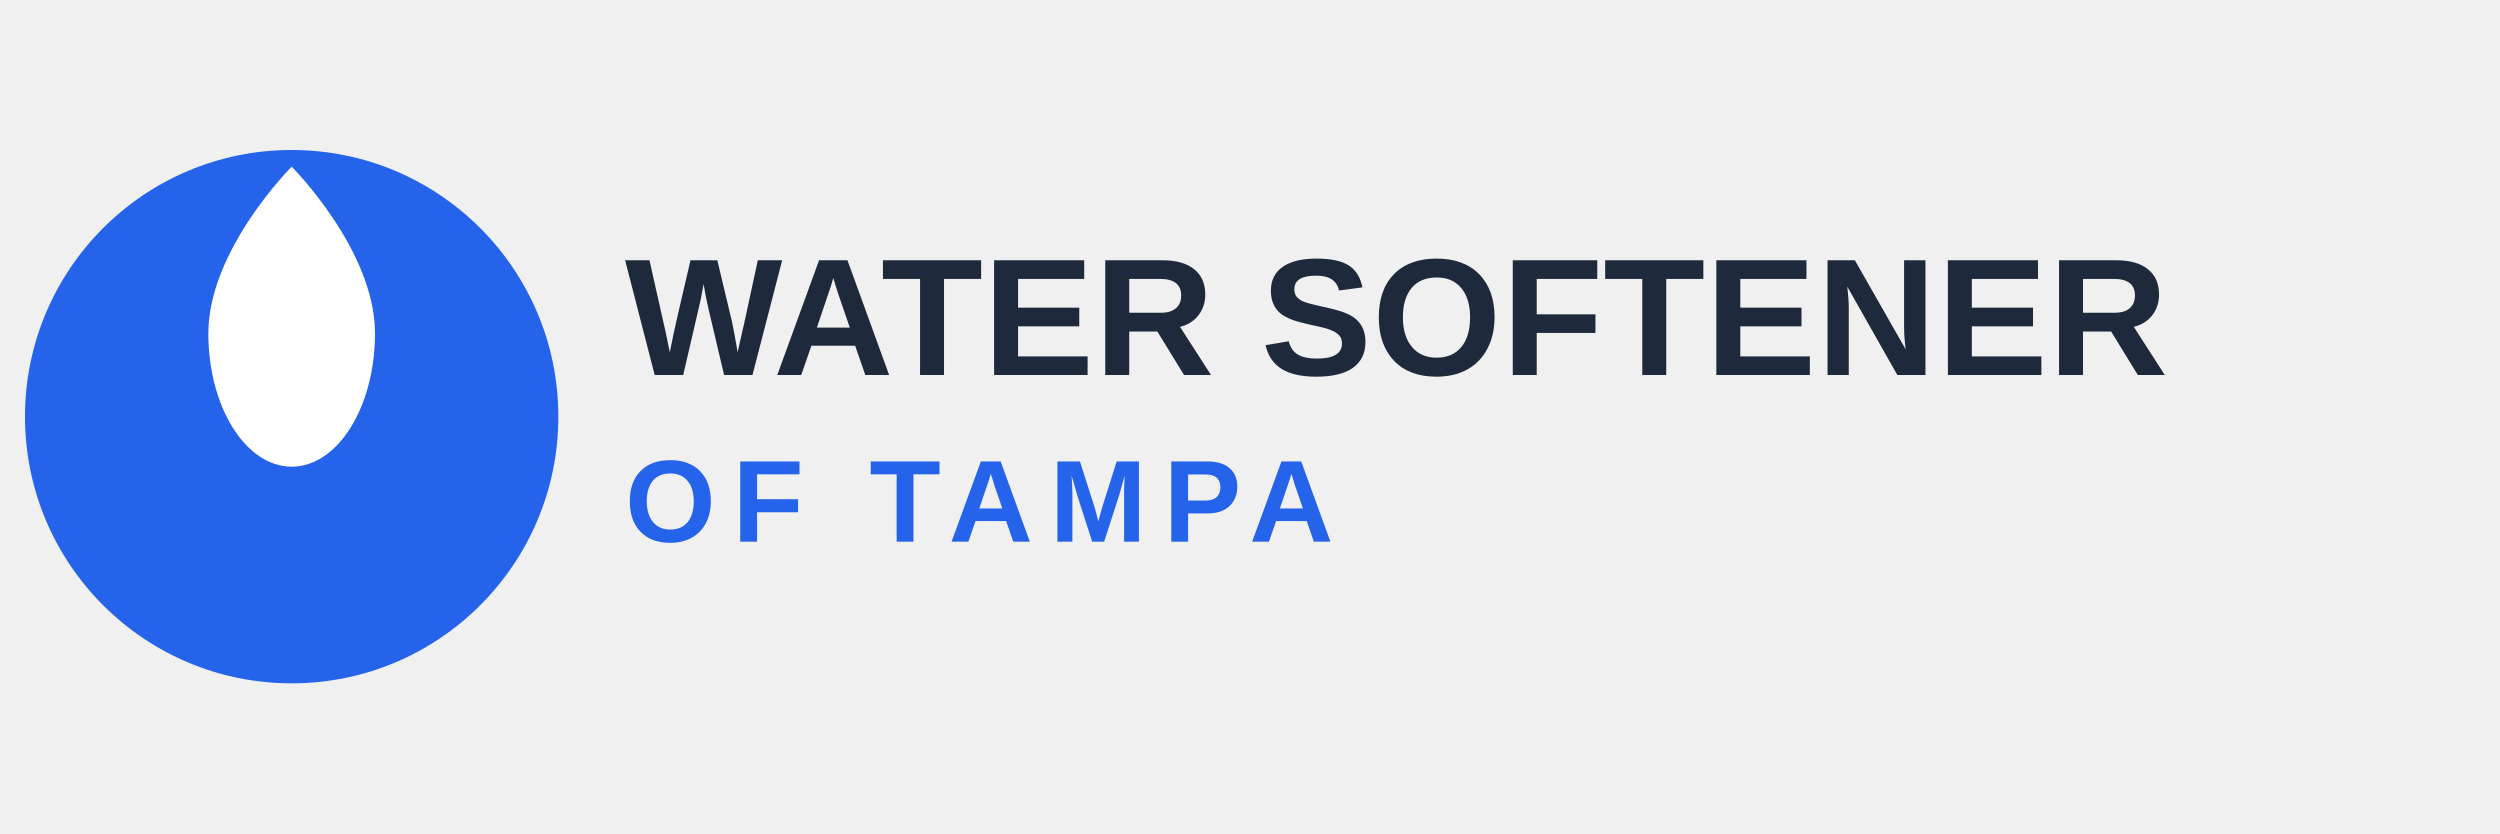
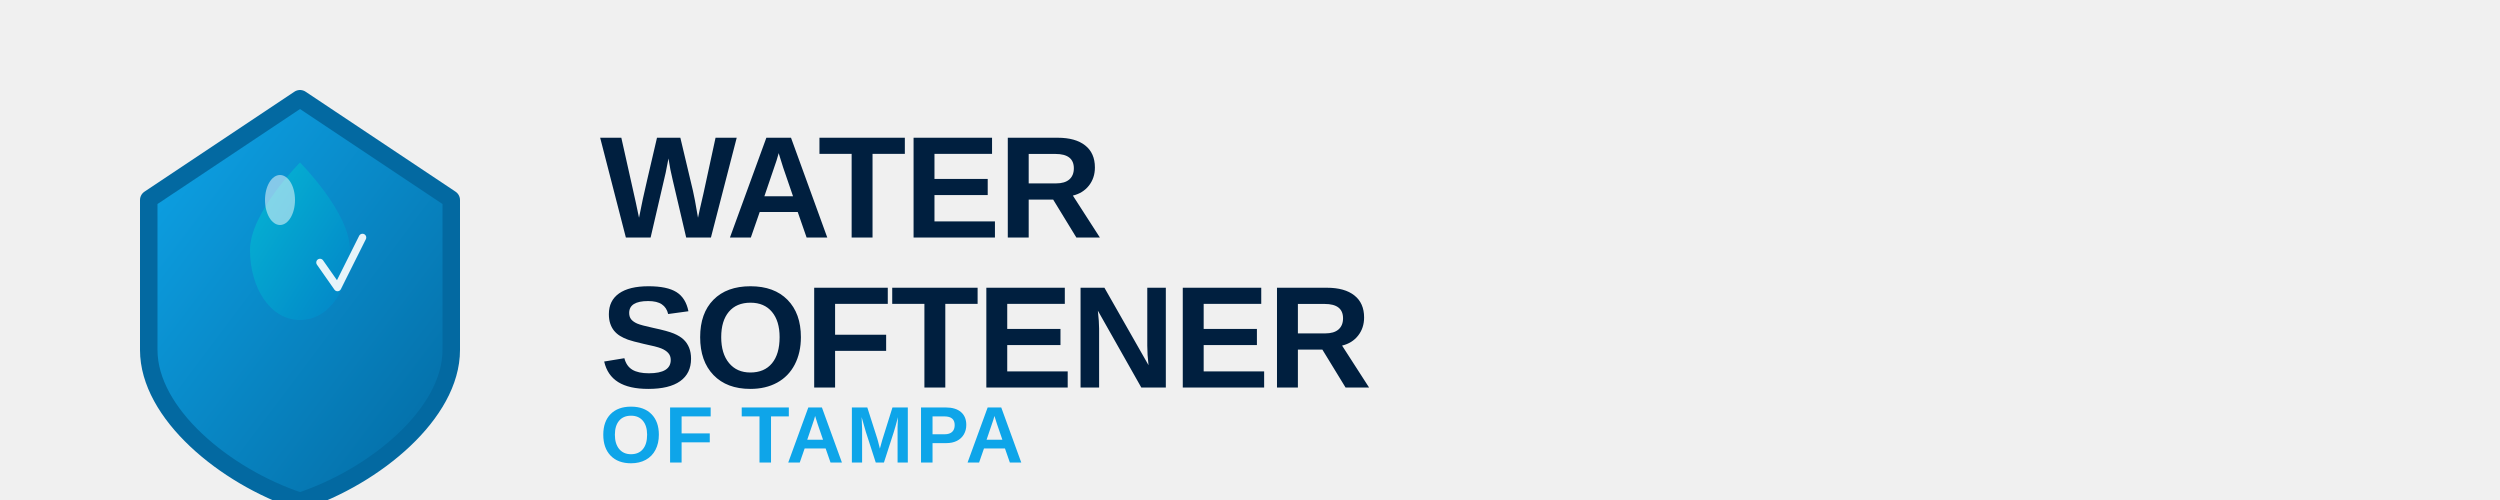
- <svg xmlns="http://www.w3.org/2000/svg" viewBox="0 0 300 100">
-   <circle cx="35" cy="50" r="32" fill="#2563eb" />
-   <path d="M 35 20 C 35 20, 25 30, 25 40 C 25 48.84, 29.48 56, 35 56 C 40.52 56, 45 48.84, 45 40 C 45 30, 35 20, 35 20 Z" fill="white" />
-   <text x="75" y="45" font-family="Arial, sans-serif" font-size="20" font-weight="bold" fill="#1e293b">
-     WATER SOFTENER
+ <svg xmlns="http://www.w3.org/2000/svg" viewBox="0 0 1000 200">
+   <g>
+     <path d="M 120 40 L 180 80 L 180 140 C 180 165, 150 190, 120 200 C 90 190, 60 165, 60 140 L 60 80 Z" fill="none" stroke="#0369a1" stroke-width="8" stroke-linejoin="round" />
+     <defs>
+       <linearGradient id="shieldGrad" x1="0%" y1="0%" x2="100%" y2="100%">
+         <stop offset="0%" style="stop-color:#0ea5e9;stop-opacity:1" />
+         <stop offset="100%" style="stop-color:#0369a1;stop-opacity:1" />
+       </linearGradient>
+       <linearGradient id="dropGrad" x1="0%" y1="0%" x2="100%" y2="100%">
+         <stop offset="0%" style="stop-color:#06b6d4;stop-opacity:1" />
+         <stop offset="100%" style="stop-color:#0284c7;stop-opacity:1" />
+       </linearGradient>
+     </defs>
+     <path d="M 120 40 L 180 80 L 180 140 C 180 165, 150 190, 120 200 C 90 190, 60 165, 60 140 L 60 80 Z" fill="url(#shieldGrad)" stroke="#0369a1" stroke-width="6" stroke-linejoin="round" />
+     <path d="M 120 65 C 120 65, 100 85, 100 100 C 100 115, 108 128, 120 128 C 132 128, 140 115, 140 100 C 140 85, 120 65, 120 65 Z" fill="url(#dropGrad)" />
+     <ellipse cx="112" cy="80" rx="6" ry="10" fill="white" opacity="0.5" />
+     <path d="M 128 105 L 135 115 L 145 95" stroke="white" stroke-width="3" fill="none" stroke-linecap="round" stroke-linejoin="round" opacity="0.9" />
+   </g>
+   <text x="240" y="95" font-family="Arial, sans-serif" font-size="58" font-weight="bold" fill="#001f3f" letter-spacing="-1">
+     WATER
  </text>
-   <text x="75" y="65" font-family="Arial, sans-serif" font-size="14" font-weight="600" fill="#2563eb" letter-spacing="2">
+   <text x="240" y="155" font-family="Arial, sans-serif" font-size="58" font-weight="bold" fill="#001f3f" letter-spacing="-1">
+     SOFTENER
+   </text>
+   <text x="240" y="185" font-family="Arial, sans-serif" font-size="32" font-weight="600" fill="#0ea5e9" letter-spacing="1">
    OF TAMPA
  </text>
</svg>
